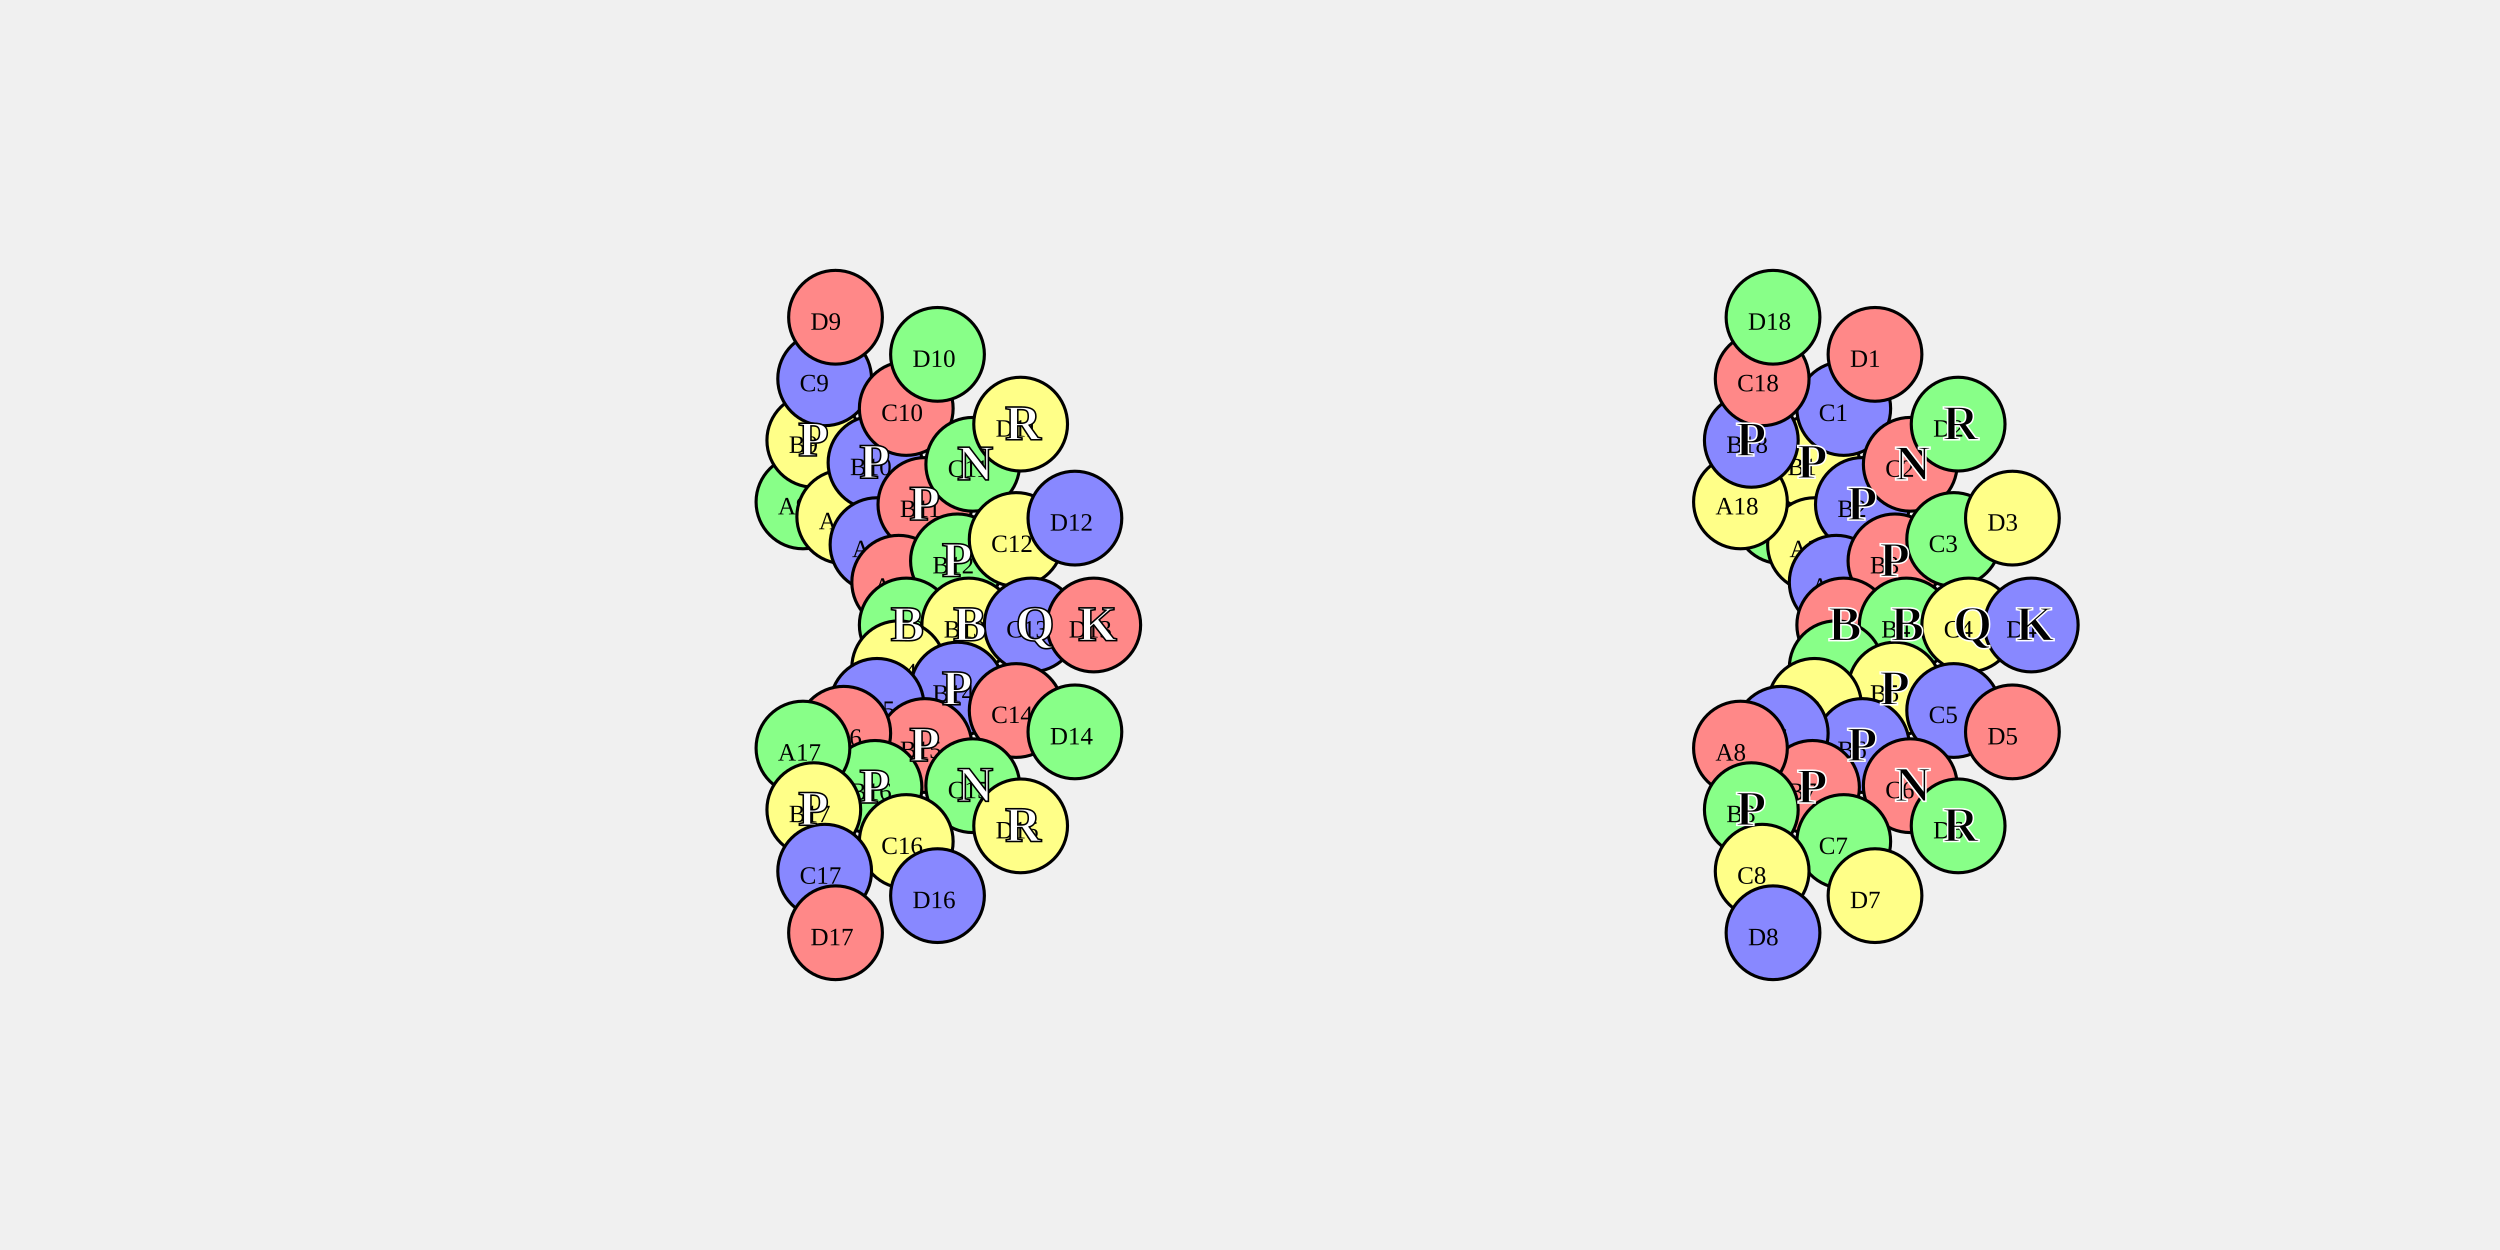
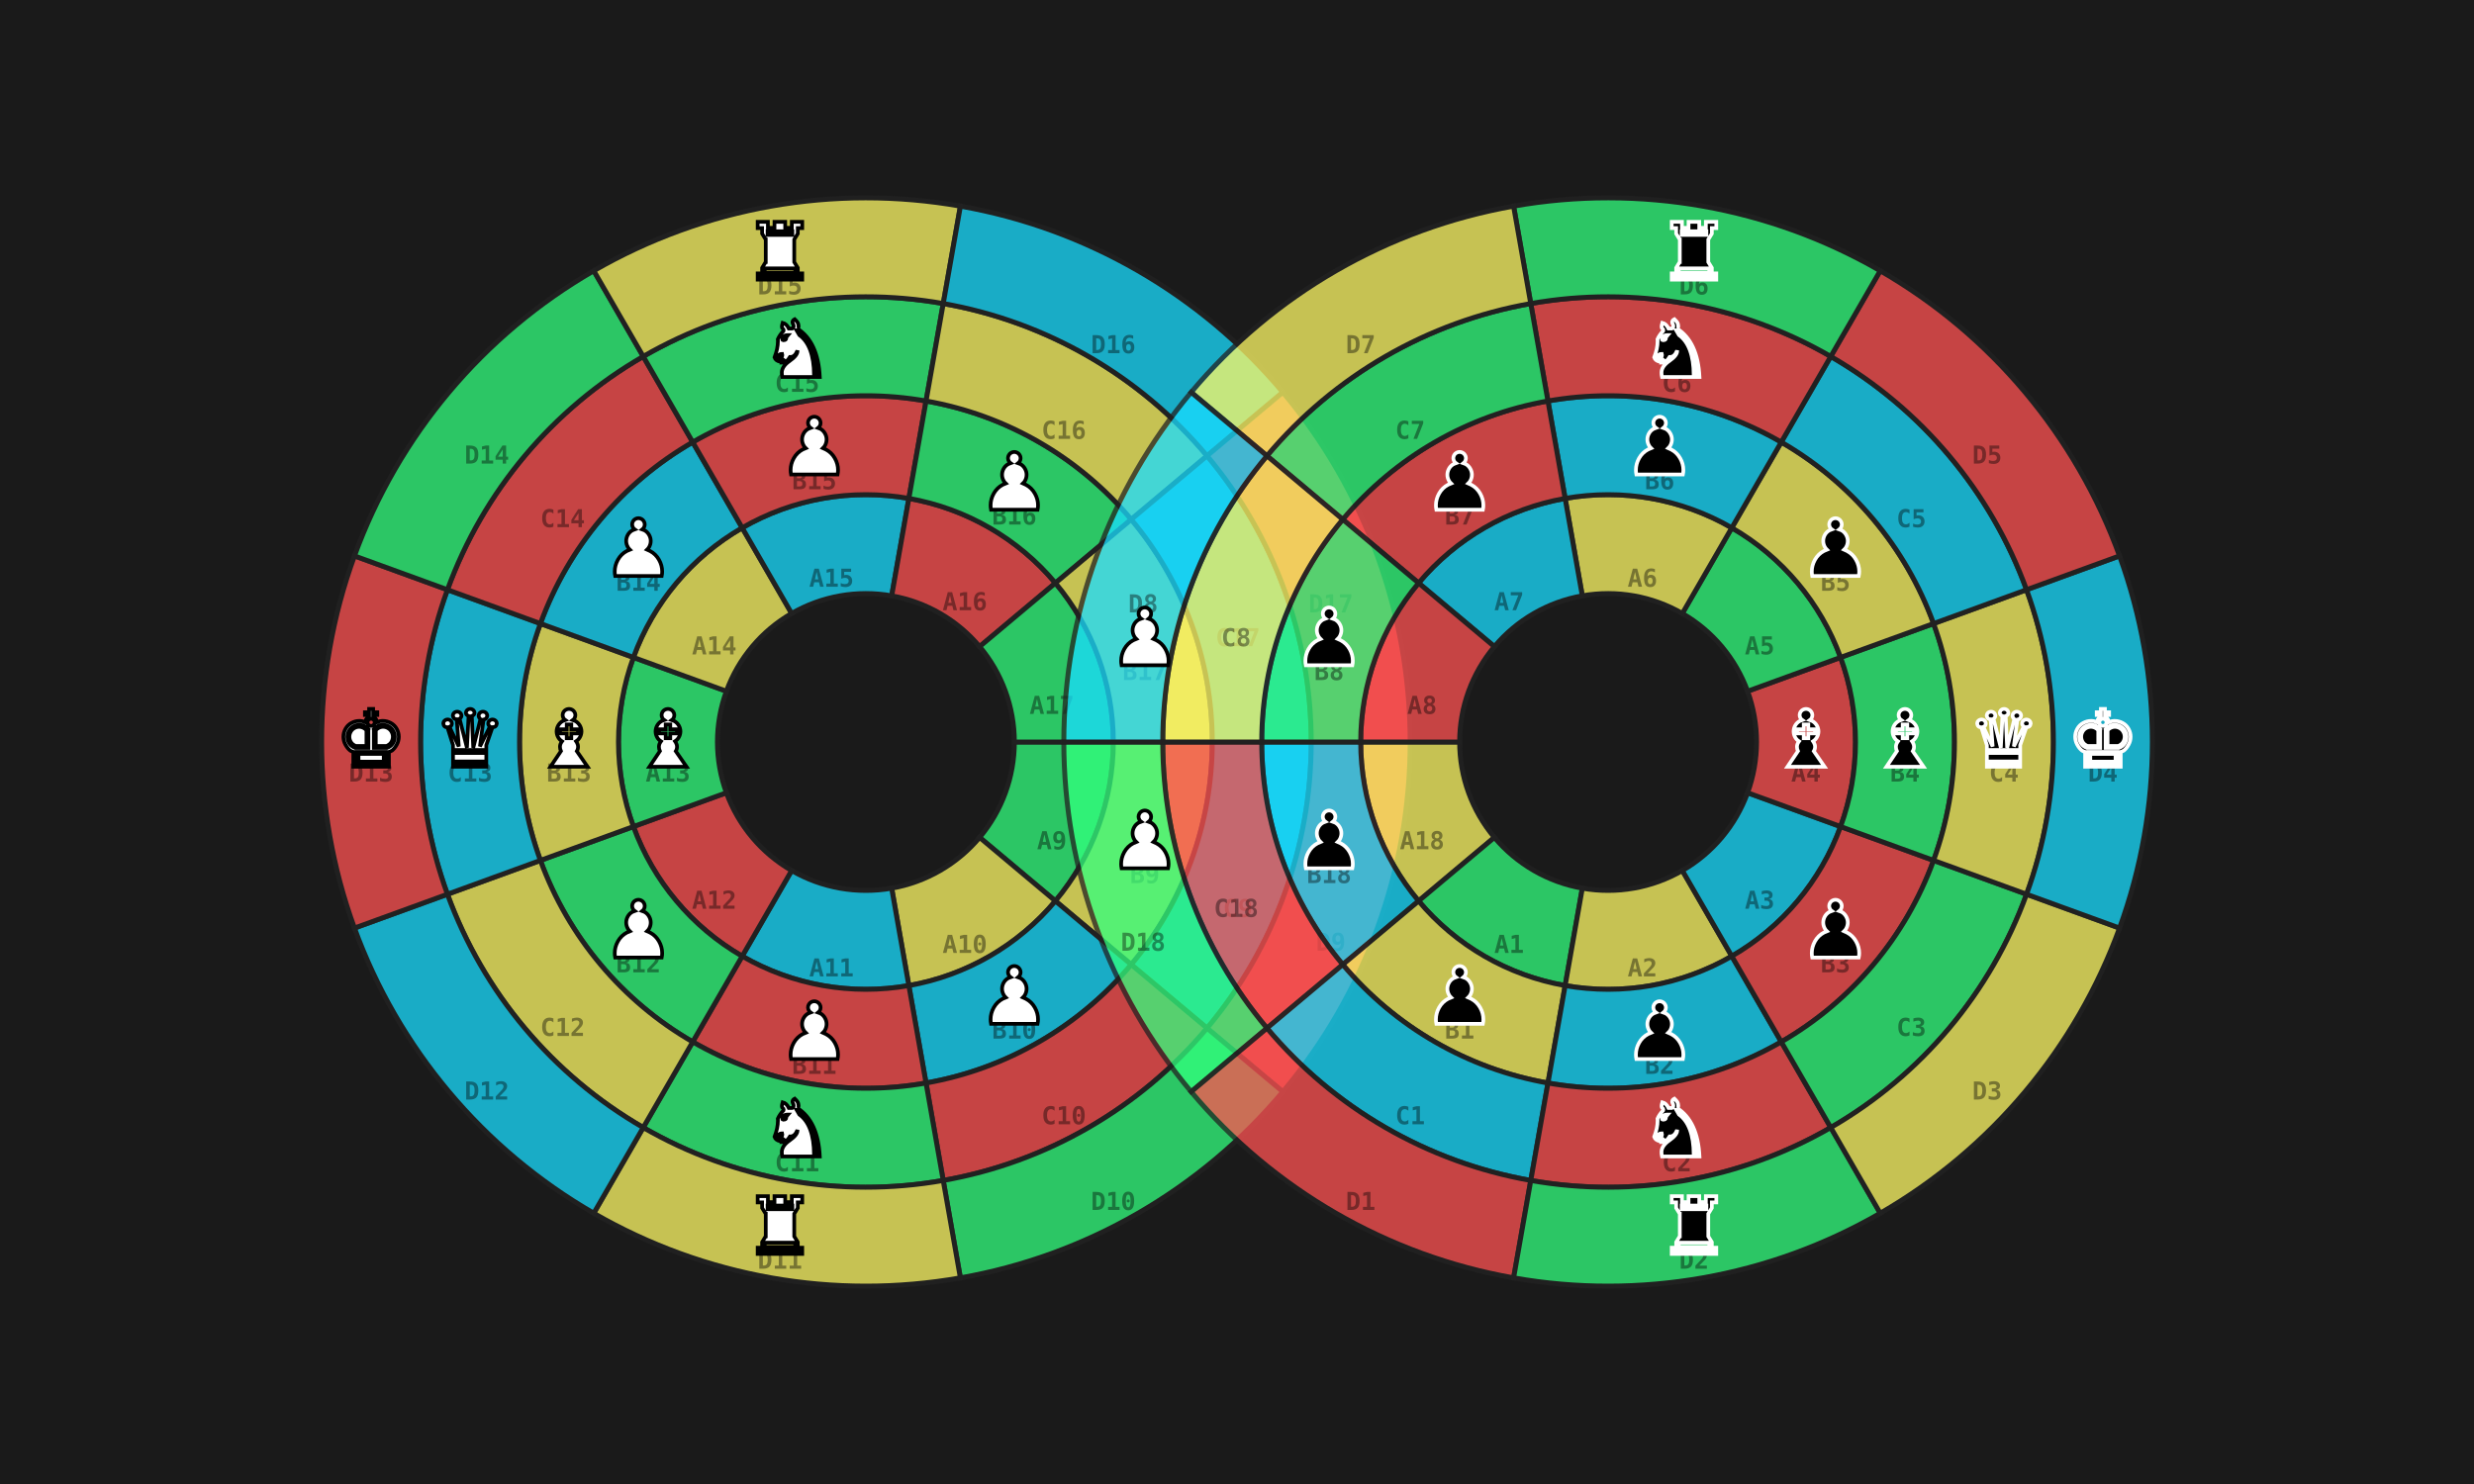
- <svg xmlns="http://www.w3.org/2000/svg" baseProfile="full" height="400" version="1.1" width="800">
+ <svg xmlns="http://www.w3.org/2000/svg" baseProfile="full" height="600" version="1.1" width="1000">
  <defs />
-   <circle cx="570.0" cy="165.359" fill="#8f8" r="15" stroke="black" />
-   <text fill="black" font-size="8" x="562.0" y="169.359">A1</text>
-   <circle cx="580.0" cy="148.038" fill="#ff8" r="15" stroke="black" />
-   <text fill="black" font-size="8" x="572.0" y="152.038">B1</text>
-   <circle cx="590.0" cy="130.718" fill="#88f" r="15" stroke="black" />
-   <text fill="black" font-size="8" x="582.0" y="134.718">C1</text>
-   <circle cx="600.0" cy="113.397" fill="#f88" r="15" stroke="black" />
-   <text fill="black" font-size="8" x="592.0" y="117.397">D1</text>
-   <circle cx="580.642" cy="174.288" fill="#ff8" r="15" stroke="black" />
-   <text fill="black" font-size="8" x="572.642" y="178.288">A2</text>
-   <circle cx="595.963" cy="161.433" fill="#88f" r="15" stroke="black" />
-   <text fill="black" font-size="8" x="587.963" y="165.433">B2</text>
-   <circle cx="611.284" cy="148.577" fill="#f88" r="15" stroke="black" />
-   <text fill="black" font-size="8" x="603.284" y="152.577">C2</text>
-   <circle cx="626.604" cy="135.721" fill="#8f8" r="15" stroke="black" />
-   <text fill="black" font-size="8" x="618.604" y="139.721">D2</text>
-   <circle cx="587.588" cy="186.319" fill="#88f" r="15" stroke="black" />
-   <text fill="black" font-size="8" x="579.588" y="190.319">A3</text>
-   <circle cx="606.382" cy="179.479" fill="#f88" r="15" stroke="black" />
-   <text fill="black" font-size="8" x="598.382" y="183.479">B3</text>
-   <circle cx="625.175" cy="172.638" fill="#8f8" r="15" stroke="black" />
-   <text fill="black" font-size="8" x="617.175" y="176.638">C3</text>
-   <circle cx="643.969" cy="165.798" fill="#ff8" r="15" stroke="black" />
-   <text fill="black" font-size="8" x="635.969" y="169.798">D3</text>
-   <circle cx="590.0" cy="200.0" fill="#f88" r="15" stroke="black" />
-   <text fill="black" font-size="8" x="582.0" y="204.0">A4</text>
-   <circle cx="610.0" cy="200.0" fill="#8f8" r="15" stroke="black" />
-   <text fill="black" font-size="8" x="602.0" y="204.0">B4</text>
-   <circle cx="630.0" cy="200.0" fill="#ff8" r="15" stroke="black" />
-   <text fill="black" font-size="8" x="622.0" y="204.0">C4</text>
-   <circle cx="650.0" cy="200.0" fill="#88f" r="15" stroke="black" />
-   <text fill="black" font-size="8" x="642.0" y="204.0">D4</text>
-   <circle cx="587.588" cy="213.681" fill="#8f8" r="15" stroke="black" />
-   <text fill="black" font-size="8" x="579.588" y="217.681">A5</text>
-   <circle cx="606.382" cy="220.521" fill="#ff8" r="15" stroke="black" />
-   <text fill="black" font-size="8" x="598.382" y="224.521">B5</text>
-   <circle cx="625.175" cy="227.362" fill="#88f" r="15" stroke="black" />
-   <text fill="black" font-size="8" x="617.175" y="231.362">C5</text>
-   <circle cx="643.969" cy="234.202" fill="#f88" r="15" stroke="black" />
-   <text fill="black" font-size="8" x="635.969" y="238.202">D5</text>
-   <circle cx="580.642" cy="225.712" fill="#ff8" r="15" stroke="black" />
-   <text fill="black" font-size="8" x="572.642" y="229.712">A6</text>
-   <circle cx="595.963" cy="238.567" fill="#88f" r="15" stroke="black" />
-   <text fill="black" font-size="8" x="587.963" y="242.567">B6</text>
-   <circle cx="611.284" cy="251.423" fill="#f88" r="15" stroke="black" />
-   <text fill="black" font-size="8" x="603.284" y="255.423">C6</text>
-   <circle cx="626.604" cy="264.279" fill="#8f8" r="15" stroke="black" />
-   <text fill="black" font-size="8" x="618.604" y="268.279">D6</text>
-   <circle cx="570.0" cy="234.641" fill="#88f" r="15" stroke="black" />
-   <text fill="black" font-size="8" x="562.0" y="238.641">A7</text>
-   <circle cx="580.0" cy="251.962" fill="#f88" r="15" stroke="black" />
-   <text fill="black" font-size="8" x="572.0" y="255.962">B7</text>
-   <circle cx="590.0" cy="269.282" fill="#8f8" r="15" stroke="black" />
-   <text fill="black" font-size="8" x="582.0" y="273.282">C7</text>
-   <circle cx="600.0" cy="286.603" fill="#ff8" r="15" stroke="black" />
-   <text fill="black" font-size="8" x="592.0" y="290.603">D7</text>
-   <circle cx="556.946" cy="239.392" fill="#f88" r="15" stroke="black" />
-   <text fill="black" font-size="8" x="548.946" y="243.392">A8</text>
-   <circle cx="560.419" cy="259.088" fill="#8f8" r="15" stroke="black" />
-   <text fill="black" font-size="8" x="552.419" y="263.088">B8</text>
-   <circle cx="563.892" cy="278.785" fill="#ff8" r="15" stroke="black" />
-   <text fill="black" font-size="8" x="555.892" y="282.785">C8</text>
-   <circle cx="567.365" cy="298.481" fill="#88f" r="15" stroke="black" />
-   <text fill="black" font-size="8" x="559.365" y="302.481">D8</text>
-   <circle cx="256.946" cy="160.608" fill="#8f8" r="15" stroke="black" />
-   <text fill="black" font-size="8" x="248.946" y="164.608">A9</text>
-   <circle cx="260.419" cy="140.912" fill="#ff8" r="15" stroke="black" />
-   <text fill="black" font-size="8" x="252.419" y="144.912">B9</text>
-   <circle cx="263.892" cy="121.215" fill="#88f" r="15" stroke="black" />
-   <text fill="black" font-size="8" x="255.892" y="125.215">C9</text>
-   <circle cx="267.365" cy="101.519" fill="#f88" r="15" stroke="black" />
-   <text fill="black" font-size="8" x="259.365" y="105.519">D9</text>
-   <circle cx="270.0" cy="165.359" fill="#ff8" r="15" stroke="black" />
-   <text fill="black" font-size="8" x="262.0" y="169.359">A10</text>
-   <circle cx="280.0" cy="148.038" fill="#88f" r="15" stroke="black" />
-   <text fill="black" font-size="8" x="272.0" y="152.038">B10</text>
-   <circle cx="290.0" cy="130.718" fill="#f88" r="15" stroke="black" />
-   <text fill="black" font-size="8" x="282.0" y="134.718">C10</text>
-   <circle cx="300.0" cy="113.397" fill="#8f8" r="15" stroke="black" />
-   <text fill="black" font-size="8" x="292.0" y="117.397">D10</text>
-   <circle cx="280.642" cy="174.288" fill="#88f" r="15" stroke="black" />
-   <text fill="black" font-size="8" x="272.642" y="178.288">A11</text>
-   <circle cx="295.963" cy="161.433" fill="#f88" r="15" stroke="black" />
-   <text fill="black" font-size="8" x="287.963" y="165.433">B11</text>
-   <circle cx="311.284" cy="148.577" fill="#8f8" r="15" stroke="black" />
-   <text fill="black" font-size="8" x="303.284" y="152.577">C11</text>
-   <circle cx="326.604" cy="135.721" fill="#ff8" r="15" stroke="black" />
-   <text fill="black" font-size="8" x="318.604" y="139.721">D11</text>
-   <circle cx="287.588" cy="186.319" fill="#f88" r="15" stroke="black" />
-   <text fill="black" font-size="8" x="279.588" y="190.319">A12</text>
-   <circle cx="306.382" cy="179.479" fill="#8f8" r="15" stroke="black" />
-   <text fill="black" font-size="8" x="298.382" y="183.479">B12</text>
-   <circle cx="325.175" cy="172.638" fill="#ff8" r="15" stroke="black" />
-   <text fill="black" font-size="8" x="317.175" y="176.638">C12</text>
-   <circle cx="343.969" cy="165.798" fill="#88f" r="15" stroke="black" />
-   <text fill="black" font-size="8" x="335.969" y="169.798">D12</text>
-   <circle cx="290.0" cy="200.0" fill="#8f8" r="15" stroke="black" />
-   <text fill="black" font-size="8" x="282.0" y="204.0">A13</text>
-   <circle cx="310.0" cy="200.0" fill="#ff8" r="15" stroke="black" />
-   <text fill="black" font-size="8" x="302.0" y="204.0">B13</text>
-   <circle cx="330.0" cy="200.0" fill="#88f" r="15" stroke="black" />
-   <text fill="black" font-size="8" x="322.0" y="204.0">C13</text>
-   <circle cx="350.0" cy="200.0" fill="#f88" r="15" stroke="black" />
-   <text fill="black" font-size="8" x="342.0" y="204.0">D13</text>
-   <circle cx="287.588" cy="213.681" fill="#ff8" r="15" stroke="black" />
-   <text fill="black" font-size="8" x="279.588" y="217.681">A14</text>
-   <circle cx="306.382" cy="220.521" fill="#88f" r="15" stroke="black" />
-   <text fill="black" font-size="8" x="298.382" y="224.521">B14</text>
-   <circle cx="325.175" cy="227.362" fill="#f88" r="15" stroke="black" />
-   <text fill="black" font-size="8" x="317.175" y="231.362">C14</text>
-   <circle cx="343.969" cy="234.202" fill="#8f8" r="15" stroke="black" />
-   <text fill="black" font-size="8" x="335.969" y="238.202">D14</text>
-   <circle cx="280.642" cy="225.712" fill="#88f" r="15" stroke="black" />
-   <text fill="black" font-size="8" x="272.642" y="229.712">A15</text>
-   <circle cx="295.963" cy="238.567" fill="#f88" r="15" stroke="black" />
-   <text fill="black" font-size="8" x="287.963" y="242.567">B15</text>
-   <circle cx="311.284" cy="251.423" fill="#8f8" r="15" stroke="black" />
-   <text fill="black" font-size="8" x="303.284" y="255.423">C15</text>
-   <circle cx="326.604" cy="264.279" fill="#ff8" r="15" stroke="black" />
-   <text fill="black" font-size="8" x="318.604" y="268.279">D15</text>
-   <circle cx="270.0" cy="234.641" fill="#f88" r="15" stroke="black" />
-   <text fill="black" font-size="8" x="262.0" y="238.641">A16</text>
-   <circle cx="280.0" cy="251.962" fill="#8f8" r="15" stroke="black" />
-   <text fill="black" font-size="8" x="272.0" y="255.962">B16</text>
-   <circle cx="290.0" cy="269.282" fill="#ff8" r="15" stroke="black" />
-   <text fill="black" font-size="8" x="282.0" y="273.282">C16</text>
-   <circle cx="300.0" cy="286.603" fill="#88f" r="15" stroke="black" />
-   <text fill="black" font-size="8" x="292.0" y="290.603">D16</text>
-   <circle cx="256.946" cy="239.392" fill="#8f8" r="15" stroke="black" />
-   <text fill="black" font-size="8" x="248.946" y="243.392">A17</text>
-   <circle cx="260.419" cy="259.088" fill="#ff8" r="15" stroke="black" />
-   <text fill="black" font-size="8" x="252.419" y="263.088">B17</text>
-   <circle cx="263.892" cy="278.785" fill="#88f" r="15" stroke="black" />
-   <text fill="black" font-size="8" x="255.892" y="282.785">C17</text>
-   <circle cx="267.365" cy="298.481" fill="#f88" r="15" stroke="black" />
-   <text fill="black" font-size="8" x="259.365" y="302.481">D17</text>
-   <circle cx="556.946" cy="160.608" fill="#ff8" r="15" stroke="black" />
-   <text fill="black" font-size="8" x="548.946" y="164.608">A18</text>
-   <circle cx="560.419" cy="140.912" fill="#88f" r="15" stroke="black" />
-   <text fill="black" font-size="8" x="552.419" y="144.912">B18</text>
-   <circle cx="563.892" cy="121.215" fill="#f88" r="15" stroke="black" />
-   <text fill="black" font-size="8" x="555.892" y="125.215">C18</text>
-   <circle cx="567.365" cy="101.519" fill="#8f8" r="15" stroke="black" />
-   <text fill="black" font-size="8" x="559.365" y="105.519">D18</text>
-   <text fill="white" font-size="16" font-weight="bold" stroke="black" stroke-width="0.5" x="285.0" y="205.0">B</text>
-   <text fill="white" font-size="16" font-weight="bold" stroke="black" stroke-width="0.5" x="301.382" y="225.521">P</text>
-   <text fill="white" font-size="16" font-weight="bold" stroke="black" stroke-width="0.5" x="290.963" y="243.567">P</text>
-   <text fill="white" font-size="16" font-weight="bold" stroke="black" stroke-width="0.5" x="275.0" y="256.962">P</text>
-   <text fill="white" font-size="16" font-weight="bold" stroke="black" stroke-width="0.5" x="255.419" y="264.088">P</text>
-   <text fill="white" font-size="16" font-weight="bold" stroke="black" stroke-width="0.5" x="301.382" y="184.479">P</text>
-   <text fill="white" font-size="16" font-weight="bold" stroke="black" stroke-width="0.5" x="290.963" y="166.433">P</text>
-   <text fill="white" font-size="16" font-weight="bold" stroke="black" stroke-width="0.5" x="275.0" y="153.038">P</text>
-   <text fill="white" font-size="16" font-weight="bold" stroke="black" stroke-width="0.5" x="255.419" y="145.912">P</text>
-   <text fill="black" font-size="16" font-weight="bold" stroke="white" stroke-width="0.5" x="645.0" y="205.0">K</text>
-   <text fill="black" font-size="16" font-weight="bold" stroke="white" stroke-width="0.5" x="625.0" y="205.0">Q</text>
-   <text fill="black" font-size="16" font-weight="bold" stroke="white" stroke-width="0.5" x="605.0" y="205.0">B</text>
-   <text fill="black" font-size="16" font-weight="bold" stroke="white" stroke-width="0.5" x="585.0" y="205.0">B</text>
-   <text fill="black" font-size="16" font-weight="bold" stroke="white" stroke-width="0.5" x="606.284" y="153.577">N</text>
-   <text fill="black" font-size="16" font-weight="bold" stroke="white" stroke-width="0.5" x="606.284" y="256.423">N</text>
-   <text fill="black" font-size="16" font-weight="bold" stroke="white" stroke-width="0.5" x="601.382" y="225.521">P</text>
-   <text fill="black" font-size="16" font-weight="bold" stroke="white" stroke-width="0.5" x="590.963" y="243.567">P</text>
-   <text fill="black" font-size="16" font-weight="bold" stroke="white" stroke-width="0.5" x="575.0" y="256.962">P</text>
-   <text fill="black" font-size="16" font-weight="bold" stroke="white" stroke-width="0.5" x="555.419" y="264.088">P</text>
-   <text fill="black" font-size="16" font-weight="bold" stroke="white" stroke-width="0.5" x="601.382" y="184.479">P</text>
-   <text fill="black" font-size="16" font-weight="bold" stroke="white" stroke-width="0.5" x="590.963" y="166.433">P</text>
-   <text fill="black" font-size="16" font-weight="bold" stroke="white" stroke-width="0.5" x="575.0" y="153.038">P</text>
-   <text fill="black" font-size="16" font-weight="bold" stroke="white" stroke-width="0.5" x="555.419" y="145.912">P</text>
-   <text fill="white" font-size="16" font-weight="bold" stroke="black" stroke-width="0.5" x="345.0" y="205.0">K</text>
-   <text fill="white" font-size="16" font-weight="bold" stroke="black" stroke-width="0.5" x="325.0" y="205.0">Q</text>
-   <text fill="white" font-size="16" font-weight="bold" stroke="black" stroke-width="0.5" x="305.0" y="205.0">B</text>
-   <text fill="black" font-size="16" font-weight="bold" stroke="white" stroke-width="0.5" x="621.604" y="140.721">R</text>
-   <text fill="white" font-size="16" font-weight="bold" stroke="black" stroke-width="0.5" x="321.604" y="269.279">R</text>
-   <text fill="white" font-size="16" font-weight="bold" stroke="black" stroke-width="0.5" x="306.284" y="256.423">N</text>
-   <text fill="white" font-size="16" font-weight="bold" stroke="black" stroke-width="0.5" x="321.604" y="140.721">R</text>
-   <text fill="black" font-size="16" font-weight="bold" stroke="white" stroke-width="0.5" x="621.604" y="269.279">R</text>
-   <text fill="white" font-size="16" font-weight="bold" stroke="black" stroke-width="0.5" x="306.284" y="153.577">N</text>
+   <rect fill="#1a1a1a" height="100%" width="100%" x="0" y="0" />
+   <path d="M 426.60 364.28 A 100 100 0 0 0 450.00 300.00 L 410.00 300.00 A 60 60 0 0 1 395.96 338.57 Z" fill="#32ff7e" opacity="0.75" stroke="#222222" stroke-width="2" />
+   <text fill="#000000" font-family="monospace" font-size="10" font-weight="bold" opacity="0.4" text-anchor="middle" x="425.175" y="343.362">A9</text>
+   <path d="M 457.25 389.99 A 140 140 0 0 0 490.00 300.00 L 450.00 300.00 A 100 100 0 0 1 426.60 364.28 Z" fill="#fffa65" opacity="0.75" stroke="#222222" stroke-width="2" />
+   <text fill="#000000" font-family="monospace" font-size="10" font-weight="bold" opacity="0.4" text-anchor="middle" x="462.763" y="357.042">B9</text>
+   <path d="M 487.89 415.70 A 180 180 0 0 0 530.00 300.00 L 490.00 300.00 A 140 140 0 0 1 457.25 389.99 Z" fill="#18dcff" opacity="0.75" stroke="#222222" stroke-width="2" />
+   <text fill="#000000" font-family="monospace" font-size="10" font-weight="bold" opacity="0.4" text-anchor="middle" x="500.351" y="370.723">C9</text>
+   <path d="M 518.53 441.41 A 220 220 0 0 0 570.00 300.00 L 530.00 300.00 A 180 180 0 0 1 487.89 415.70 Z" fill="#ff5252" opacity="0.75" stroke="#222222" stroke-width="2" />
+   <text fill="#000000" font-family="monospace" font-size="10" font-weight="bold" opacity="0.4" text-anchor="middle" x="537.939" y="384.404">D9</text>
+   <path d="M 367.36 398.48 A 100 100 0 0 0 426.60 364.28 L 395.96 338.57 A 60 60 0 0 1 360.42 359.09 Z" fill="#fffa65" opacity="0.75" stroke="#222222" stroke-width="2" />
+   <text fill="#000000" font-family="monospace" font-size="10" font-weight="bold" opacity="0.4" text-anchor="middle" x="390.0" y="385.282">A10</text>
+   <path d="M 374.31 437.87 A 140 140 0 0 0 457.25 389.99 L 426.60 364.28 A 100 100 0 0 1 367.36 398.48 Z" fill="#18dcff" opacity="0.75" stroke="#222222" stroke-width="2" />
+   <text fill="#000000" font-family="monospace" font-size="10" font-weight="bold" opacity="0.4" text-anchor="middle" x="410.0" y="419.923">B10</text>
+   <path d="M 381.26 477.27 A 180 180 0 0 0 487.89 415.70 L 457.25 389.99 A 140 140 0 0 1 374.31 437.87 Z" fill="#ff5252" opacity="0.75" stroke="#222222" stroke-width="2" />
+   <text fill="#000000" font-family="monospace" font-size="10" font-weight="bold" opacity="0.4" text-anchor="middle" x="430.0" y="454.564">C10</text>
+   <path d="M 388.20 516.66 A 220 220 0 0 0 518.53 441.41 L 487.89 415.70 A 180 180 0 0 1 381.26 477.27 Z" fill="#32ff7e" opacity="0.75" stroke="#222222" stroke-width="2" />
+   <text fill="#000000" font-family="monospace" font-size="10" font-weight="bold" opacity="0.4" text-anchor="middle" x="450.0" y="489.205">D10</text>
+   <path d="M 300.00 386.60 A 100 100 0 0 0 367.36 398.48 L 360.42 359.09 A 60 60 0 0 1 320.00 351.96 Z" fill="#18dcff" opacity="0.75" stroke="#222222" stroke-width="2" />
+   <text fill="#000000" font-family="monospace" font-size="10" font-weight="bold" opacity="0.4" text-anchor="middle" x="336.108" y="394.785">A11</text>
+   <path d="M 280.00 421.24 A 140 140 0 0 0 374.31 437.87 L 367.36 398.48 A 100 100 0 0 1 300.00 386.60 Z" fill="#ff5252" opacity="0.75" stroke="#222222" stroke-width="2" />
+   <text fill="#000000" font-family="monospace" font-size="10" font-weight="bold" opacity="0.4" text-anchor="middle" x="329.162" y="434.177">B11</text>
+   <path d="M 260.00 455.88 A 180 180 0 0 0 381.26 477.27 L 374.31 437.87 A 140 140 0 0 1 280.00 421.24 Z" fill="#32ff7e" opacity="0.75" stroke="#222222" stroke-width="2" />
+   <text fill="#000000" font-family="monospace" font-size="10" font-weight="bold" opacity="0.4" text-anchor="middle" x="322.216" y="473.569">C11</text>
+   <path d="M 240.00 490.53 A 220 220 0 0 0 388.20 516.66 L 381.26 477.27 A 180 180 0 0 1 260.00 455.88 Z" fill="#fffa65" opacity="0.75" stroke="#222222" stroke-width="2" />
+   <text fill="#000000" font-family="monospace" font-size="10" font-weight="bold" opacity="0.4" text-anchor="middle" x="315.27" y="512.962">D11</text>
+   <path d="M 256.03 334.20 A 100 100 0 0 0 300.00 386.60 L 320.00 351.96 A 60 60 0 0 1 293.62 320.52 Z" fill="#ff5252" opacity="0.75" stroke="#222222" stroke-width="2" />
+   <text fill="#000000" font-family="monospace" font-size="10" font-weight="bold" opacity="0.4" text-anchor="middle" x="288.716" y="367.423">A12</text>
+   <path d="M 218.44 347.88 A 140 140 0 0 0 280.00 421.24 L 300.00 386.60 A 100 100 0 0 1 256.03 334.20 Z" fill="#32ff7e" opacity="0.75" stroke="#222222" stroke-width="2" />
+   <text fill="#000000" font-family="monospace" font-size="10" font-weight="bold" opacity="0.4" text-anchor="middle" x="258.075" y="393.135">B12</text>
+   <path d="M 180.86 361.56 A 180 180 0 0 0 260.00 455.88 L 280.00 421.24 A 140 140 0 0 1 218.44 347.88 Z" fill="#fffa65" opacity="0.75" stroke="#222222" stroke-width="2" />
+   <text fill="#000000" font-family="monospace" font-size="10" font-weight="bold" opacity="0.4" text-anchor="middle" x="227.433" y="418.846">C12</text>
+   <path d="M 143.27 375.24 A 220 220 0 0 0 240.00 490.53 L 260.00 455.88 A 180 180 0 0 1 180.86 361.56 Z" fill="#18dcff" opacity="0.75" stroke="#222222" stroke-width="2" />
+   <text fill="#000000" font-family="monospace" font-size="10" font-weight="bold" opacity="0.4" text-anchor="middle" x="196.791" y="444.558">D12</text>
+   <path d="M 256.03 265.80 A 100 100 0 0 0 256.03 334.20 L 293.62 320.52 A 60 60 0 0 1 293.62 279.48 Z" fill="#32ff7e" opacity="0.75" stroke="#222222" stroke-width="2" />
+   <text fill="#000000" font-family="monospace" font-size="10" font-weight="bold" opacity="0.4" text-anchor="middle" x="270.0" y="316.0">A13</text>
+   <path d="M 218.44 252.12 A 140 140 0 0 0 218.44 347.88 L 256.03 334.20 A 100 100 0 0 1 256.03 265.80 Z" fill="#fffa65" opacity="0.75" stroke="#222222" stroke-width="2" />
+   <text fill="#000000" font-family="monospace" font-size="10" font-weight="bold" opacity="0.4" text-anchor="middle" x="230.0" y="316.0">B13</text>
+   <path d="M 180.86 238.44 A 180 180 0 0 0 180.86 361.56 L 218.44 347.88 A 140 140 0 0 1 218.44 252.12 Z" fill="#18dcff" opacity="0.75" stroke="#222222" stroke-width="2" />
+   <text fill="#000000" font-family="monospace" font-size="10" font-weight="bold" opacity="0.4" text-anchor="middle" x="190.0" y="316.0">C13</text>
+   <path d="M 143.27 224.76 A 220 220 0 0 0 143.27 375.24 L 180.86 361.56 A 180 180 0 0 1 180.86 238.44 Z" fill="#ff5252" opacity="0.75" stroke="#222222" stroke-width="2" />
+   <text fill="#000000" font-family="monospace" font-size="10" font-weight="bold" opacity="0.4" text-anchor="middle" x="150.0" y="316.0">D13</text>
+   <path d="M 300.00 213.40 A 100 100 0 0 0 256.03 265.80 L 293.62 279.48 A 60 60 0 0 1 320.00 248.04 Z" fill="#fffa65" opacity="0.75" stroke="#222222" stroke-width="2" />
+   <text fill="#000000" font-family="monospace" font-size="10" font-weight="bold" opacity="0.4" text-anchor="middle" x="288.716" y="264.577">A14</text>
+   <path d="M 280.00 178.76 A 140 140 0 0 0 218.44 252.12 L 256.03 265.80 A 100 100 0 0 1 300.00 213.40 Z" fill="#18dcff" opacity="0.75" stroke="#222222" stroke-width="2" />
+   <text fill="#000000" font-family="monospace" font-size="10" font-weight="bold" opacity="0.4" text-anchor="middle" x="258.075" y="238.865">B14</text>
+   <path d="M 260.00 144.12 A 180 180 0 0 0 180.86 238.44 L 218.44 252.12 A 140 140 0 0 1 280.00 178.76 Z" fill="#ff5252" opacity="0.75" stroke="#222222" stroke-width="2" />
+   <text fill="#000000" font-family="monospace" font-size="10" font-weight="bold" opacity="0.4" text-anchor="middle" x="227.433" y="213.154">C14</text>
+   <path d="M 240.00 109.47 A 220 220 0 0 0 143.27 224.76 L 180.86 238.44 A 180 180 0 0 1 260.00 144.12 Z" fill="#32ff7e" opacity="0.75" stroke="#222222" stroke-width="2" />
+   <text fill="#000000" font-family="monospace" font-size="10" font-weight="bold" opacity="0.4" text-anchor="middle" x="196.791" y="187.442">D14</text>
+   <path d="M 367.36 201.52 A 100 100 0 0 0 300.00 213.40 L 320.00 248.04 A 60 60 0 0 1 360.42 240.91 Z" fill="#18dcff" opacity="0.75" stroke="#222222" stroke-width="2" />
+   <text fill="#000000" font-family="monospace" font-size="10" font-weight="bold" opacity="0.4" text-anchor="middle" x="336.108" y="237.215">A15</text>
+   <path d="M 374.31 162.13 A 140 140 0 0 0 280.00 178.76 L 300.00 213.40 A 100 100 0 0 1 367.36 201.52 Z" fill="#ff5252" opacity="0.75" stroke="#222222" stroke-width="2" />
+   <text fill="#000000" font-family="monospace" font-size="10" font-weight="bold" opacity="0.4" text-anchor="middle" x="329.162" y="197.823">B15</text>
+   <path d="M 381.26 122.73 A 180 180 0 0 0 260.00 144.12 L 280.00 178.76 A 140 140 0 0 1 374.31 162.13 Z" fill="#32ff7e" opacity="0.75" stroke="#222222" stroke-width="2" />
+   <text fill="#000000" font-family="monospace" font-size="10" font-weight="bold" opacity="0.4" text-anchor="middle" x="322.216" y="158.431">C15</text>
+   <path d="M 388.20 83.34 A 220 220 0 0 0 240.00 109.47 L 260.00 144.12 A 180 180 0 0 1 381.26 122.73 Z" fill="#fffa65" opacity="0.75" stroke="#222222" stroke-width="2" />
+   <text fill="#000000" font-family="monospace" font-size="10" font-weight="bold" opacity="0.4" text-anchor="middle" x="315.27" y="119.038">D15</text>
+   <path d="M 426.60 235.72 A 100 100 0 0 0 367.36 201.52 L 360.42 240.91 A 60 60 0 0 1 395.96 261.43 Z" fill="#ff5252" opacity="0.75" stroke="#222222" stroke-width="2" />
+   <text fill="#000000" font-family="monospace" font-size="10" font-weight="bold" opacity="0.4" text-anchor="middle" x="390.0" y="246.718">A16</text>
+   <path d="M 457.25 210.01 A 140 140 0 0 0 374.31 162.13 L 367.36 201.52 A 100 100 0 0 1 426.60 235.72 Z" fill="#32ff7e" opacity="0.75" stroke="#222222" stroke-width="2" />
+   <text fill="#000000" font-family="monospace" font-size="10" font-weight="bold" opacity="0.4" text-anchor="middle" x="410.0" y="212.077">B16</text>
+   <path d="M 487.89 184.30 A 180 180 0 0 0 381.26 122.73 L 374.31 162.13 A 140 140 0 0 1 457.25 210.01 Z" fill="#fffa65" opacity="0.75" stroke="#222222" stroke-width="2" />
+   <text fill="#000000" font-family="monospace" font-size="10" font-weight="bold" opacity="0.4" text-anchor="middle" x="430.0" y="177.436">C16</text>
+   <path d="M 518.53 158.59 A 220 220 0 0 0 388.20 83.34 L 381.26 122.73 A 180 180 0 0 1 487.89 184.30 Z" fill="#18dcff" opacity="0.75" stroke="#222222" stroke-width="2" />
+   <text fill="#000000" font-family="monospace" font-size="10" font-weight="bold" opacity="0.4" text-anchor="middle" x="450.0" y="142.795">D16</text>
+   <path d="M 450.00 300.00 A 100 100 0 0 0 426.60 235.72 L 395.96 261.43 A 60 60 0 0 1 410.00 300.00 Z" fill="#32ff7e" opacity="0.75" stroke="#222222" stroke-width="2" />
+   <text fill="#000000" font-family="monospace" font-size="10" font-weight="bold" opacity="0.4" text-anchor="middle" x="425.175" y="288.638">A17</text>
+   <path d="M 490.00 300.00 A 140 140 0 0 0 457.25 210.01 L 426.60 235.72 A 100 100 0 0 1 450.00 300.00 Z" fill="#fffa65" opacity="0.75" stroke="#222222" stroke-width="2" />
+   <text fill="#000000" font-family="monospace" font-size="10" font-weight="bold" opacity="0.4" text-anchor="middle" x="462.763" y="274.958">B17</text>
+   <path d="M 530.00 300.00 A 180 180 0 0 0 487.89 184.30 L 457.25 210.01 A 140 140 0 0 1 490.00 300.00 Z" fill="#18dcff" opacity="0.75" stroke="#222222" stroke-width="2" />
+   <text fill="#000000" font-family="monospace" font-size="10" font-weight="bold" opacity="0.4" text-anchor="middle" x="500.351" y="261.277">C17</text>
+   <path d="M 570.00 300.00 A 220 220 0 0 0 518.53 158.59 L 487.89 184.30 A 180 180 0 0 1 530.00 300.00 Z" fill="#ff5252" opacity="0.75" stroke="#222222" stroke-width="2" />
+   <text fill="#000000" font-family="monospace" font-size="10" font-weight="bold" opacity="0.4" text-anchor="middle" x="537.939" y="247.596">D17</text>
+   <path d="M 550.00 300.00 A 100 100 0 0 0 573.40 364.28 L 604.04 338.57 A 60 60 0 0 1 590.00 300.00 Z" fill="#fffa65" opacity="0.75" stroke="#222222" stroke-width="2" />
+   <text fill="#000000" font-family="monospace" font-size="10" font-weight="bold" opacity="0.4" text-anchor="middle" x="574.825" y="343.362">A18</text>
+   <path d="M 510.00 300.00 A 140 140 0 0 0 542.75 389.99 L 573.40 364.28 A 100 100 0 0 1 550.00 300.00 Z" fill="#18dcff" opacity="0.75" stroke="#222222" stroke-width="2" />
+   <text fill="#000000" font-family="monospace" font-size="10" font-weight="bold" opacity="0.4" text-anchor="middle" x="537.237" y="357.042">B18</text>
+   <path d="M 470.00 300.00 A 180 180 0 0 0 512.11 415.70 L 542.75 389.99 A 140 140 0 0 1 510.00 300.00 Z" fill="#ff5252" opacity="0.75" stroke="#222222" stroke-width="2" />
+   <text fill="#000000" font-family="monospace" font-size="10" font-weight="bold" opacity="0.4" text-anchor="middle" x="499.649" y="370.723">C18</text>
+   <path d="M 430.00 300.00 A 220 220 0 0 0 481.47 441.41 L 512.11 415.70 A 180 180 0 0 1 470.00 300.00 Z" fill="#32ff7e" opacity="0.75" stroke="#222222" stroke-width="2" />
+   <text fill="#000000" font-family="monospace" font-size="10" font-weight="bold" opacity="0.4" text-anchor="middle" x="462.061" y="384.404">D18</text>
+   <path d="M 573.40 364.28 A 100 100 0 0 0 632.64 398.48 L 639.58 359.09 A 60 60 0 0 1 604.04 338.57 Z" fill="#32ff7e" opacity="0.75" stroke="#222222" stroke-width="2" />
+   <text fill="#000000" font-family="monospace" font-size="10" font-weight="bold" opacity="0.4" text-anchor="middle" x="610.0" y="385.282">A1</text>
+   <path d="M 542.75 389.99 A 140 140 0 0 0 625.69 437.87 L 632.64 398.48 A 100 100 0 0 1 573.40 364.28 Z" fill="#fffa65" opacity="0.75" stroke="#222222" stroke-width="2" />
+   <text fill="#000000" font-family="monospace" font-size="10" font-weight="bold" opacity="0.4" text-anchor="middle" x="590.0" y="419.923">B1</text>
+   <path d="M 512.11 415.70 A 180 180 0 0 0 618.74 477.27 L 625.69 437.87 A 140 140 0 0 1 542.75 389.99 Z" fill="#18dcff" opacity="0.75" stroke="#222222" stroke-width="2" />
+   <text fill="#000000" font-family="monospace" font-size="10" font-weight="bold" opacity="0.4" text-anchor="middle" x="570" y="454.564">C1</text>
+   <path d="M 481.47 441.41 A 220 220 0 0 0 611.80 516.66 L 618.74 477.27 A 180 180 0 0 1 512.11 415.70 Z" fill="#ff5252" opacity="0.75" stroke="#222222" stroke-width="2" />
+   <text fill="#000000" font-family="monospace" font-size="10" font-weight="bold" opacity="0.4" text-anchor="middle" x="550" y="489.205">D1</text>
+   <path d="M 632.64 398.48 A 100 100 0 0 0 700.00 386.60 L 680.00 351.96 A 60 60 0 0 1 639.58 359.09 Z" fill="#fffa65" opacity="0.75" stroke="#222222" stroke-width="2" />
+   <text fill="#000000" font-family="monospace" font-size="10" font-weight="bold" opacity="0.4" text-anchor="middle" x="663.892" y="394.785">A2</text>
+   <path d="M 625.69 437.87 A 140 140 0 0 0 720.00 421.24 L 700.00 386.60 A 100 100 0 0 1 632.64 398.48 Z" fill="#18dcff" opacity="0.75" stroke="#222222" stroke-width="2" />
+   <text fill="#000000" font-family="monospace" font-size="10" font-weight="bold" opacity="0.4" text-anchor="middle" x="670.838" y="434.177">B2</text>
+   <path d="M 618.74 477.27 A 180 180 0 0 0 740.00 455.88 L 720.00 421.24 A 140 140 0 0 1 625.69 437.87 Z" fill="#ff5252" opacity="0.75" stroke="#222222" stroke-width="2" />
+   <text fill="#000000" font-family="monospace" font-size="10" font-weight="bold" opacity="0.4" text-anchor="middle" x="677.784" y="473.569">C2</text>
+   <path d="M 611.80 516.66 A 220 220 0 0 0 760.00 490.53 L 740.00 455.88 A 180 180 0 0 1 618.74 477.27 Z" fill="#32ff7e" opacity="0.75" stroke="#222222" stroke-width="2" />
+   <text fill="#000000" font-family="monospace" font-size="10" font-weight="bold" opacity="0.4" text-anchor="middle" x="684.73" y="512.962">D2</text>
+   <path d="M 700.00 386.60 A 100 100 0 0 0 743.97 334.20 L 706.38 320.52 A 60 60 0 0 1 680.00 351.96 Z" fill="#18dcff" opacity="0.75" stroke="#222222" stroke-width="2" />
+   <text fill="#000000" font-family="monospace" font-size="10" font-weight="bold" opacity="0.4" text-anchor="middle" x="711.284" y="367.423">A3</text>
+   <path d="M 720.00 421.24 A 140 140 0 0 0 781.56 347.88 L 743.97 334.20 A 100 100 0 0 1 700.00 386.60 Z" fill="#ff5252" opacity="0.75" stroke="#222222" stroke-width="2" />
+   <text fill="#000000" font-family="monospace" font-size="10" font-weight="bold" opacity="0.4" text-anchor="middle" x="741.925" y="393.135">B3</text>
+   <path d="M 740.00 455.88 A 180 180 0 0 0 819.14 361.56 L 781.56 347.88 A 140 140 0 0 1 720.00 421.24 Z" fill="#32ff7e" opacity="0.75" stroke="#222222" stroke-width="2" />
+   <text fill="#000000" font-family="monospace" font-size="10" font-weight="bold" opacity="0.4" text-anchor="middle" x="772.567" y="418.846">C3</text>
+   <path d="M 760.00 490.53 A 220 220 0 0 0 856.73 375.24 L 819.14 361.56 A 180 180 0 0 1 740.00 455.88 Z" fill="#fffa65" opacity="0.75" stroke="#222222" stroke-width="2" />
+   <text fill="#000000" font-family="monospace" font-size="10" font-weight="bold" opacity="0.4" text-anchor="middle" x="803.209" y="444.558">D3</text>
+   <path d="M 743.97 334.20 A 100 100 0 0 0 743.97 265.80 L 706.38 279.48 A 60 60 0 0 1 706.38 320.52 Z" fill="#ff5252" opacity="0.75" stroke="#222222" stroke-width="2" />
+   <text fill="#000000" font-family="monospace" font-size="10" font-weight="bold" opacity="0.4" text-anchor="middle" x="730.0" y="316.0">A4</text>
+   <path d="M 781.56 347.88 A 140 140 0 0 0 781.56 252.12 L 743.97 265.80 A 100 100 0 0 1 743.97 334.20 Z" fill="#32ff7e" opacity="0.75" stroke="#222222" stroke-width="2" />
+   <text fill="#000000" font-family="monospace" font-size="10" font-weight="bold" opacity="0.4" text-anchor="middle" x="770.0" y="316.0">B4</text>
+   <path d="M 819.14 361.56 A 180 180 0 0 0 819.14 238.44 L 781.56 252.12 A 140 140 0 0 1 781.56 347.88 Z" fill="#fffa65" opacity="0.75" stroke="#222222" stroke-width="2" />
+   <text fill="#000000" font-family="monospace" font-size="10" font-weight="bold" opacity="0.4" text-anchor="middle" x="810.0" y="316.0">C4</text>
+   <path d="M 856.73 375.24 A 220 220 0 0 0 856.73 224.76 L 819.14 238.44 A 180 180 0 0 1 819.14 361.56 Z" fill="#18dcff" opacity="0.75" stroke="#222222" stroke-width="2" />
+   <text fill="#000000" font-family="monospace" font-size="10" font-weight="bold" opacity="0.4" text-anchor="middle" x="850.0" y="316.0">D4</text>
+   <path d="M 743.97 265.80 A 100 100 0 0 0 700.00 213.40 L 680.00 248.04 A 60 60 0 0 1 706.38 279.48 Z" fill="#32ff7e" opacity="0.75" stroke="#222222" stroke-width="2" />
+   <text fill="#000000" font-family="monospace" font-size="10" font-weight="bold" opacity="0.4" text-anchor="middle" x="711.284" y="264.577">A5</text>
+   <path d="M 781.56 252.12 A 140 140 0 0 0 720.00 178.76 L 700.00 213.40 A 100 100 0 0 1 743.97 265.80 Z" fill="#fffa65" opacity="0.75" stroke="#222222" stroke-width="2" />
+   <text fill="#000000" font-family="monospace" font-size="10" font-weight="bold" opacity="0.4" text-anchor="middle" x="741.925" y="238.865">B5</text>
+   <path d="M 819.14 238.44 A 180 180 0 0 0 740.00 144.12 L 720.00 178.76 A 140 140 0 0 1 781.56 252.12 Z" fill="#18dcff" opacity="0.75" stroke="#222222" stroke-width="2" />
+   <text fill="#000000" font-family="monospace" font-size="10" font-weight="bold" opacity="0.4" text-anchor="middle" x="772.567" y="213.154">C5</text>
+   <path d="M 856.73 224.76 A 220 220 0 0 0 760.00 109.47 L 740.00 144.12 A 180 180 0 0 1 819.14 238.44 Z" fill="#ff5252" opacity="0.75" stroke="#222222" stroke-width="2" />
+   <text fill="#000000" font-family="monospace" font-size="10" font-weight="bold" opacity="0.4" text-anchor="middle" x="803.209" y="187.442">D5</text>
+   <path d="M 700.00 213.40 A 100 100 0 0 0 632.64 201.52 L 639.58 240.91 A 60 60 0 0 1 680.00 248.04 Z" fill="#fffa65" opacity="0.75" stroke="#222222" stroke-width="2" />
+   <text fill="#000000" font-family="monospace" font-size="10" font-weight="bold" opacity="0.4" text-anchor="middle" x="663.892" y="237.215">A6</text>
+   <path d="M 720.00 178.76 A 140 140 0 0 0 625.69 162.13 L 632.64 201.52 A 100 100 0 0 1 700.00 213.40 Z" fill="#18dcff" opacity="0.75" stroke="#222222" stroke-width="2" />
+   <text fill="#000000" font-family="monospace" font-size="10" font-weight="bold" opacity="0.4" text-anchor="middle" x="670.838" y="197.823">B6</text>
+   <path d="M 740.00 144.12 A 180 180 0 0 0 618.74 122.73 L 625.69 162.13 A 140 140 0 0 1 720.00 178.76 Z" fill="#ff5252" opacity="0.75" stroke="#222222" stroke-width="2" />
+   <text fill="#000000" font-family="monospace" font-size="10" font-weight="bold" opacity="0.4" text-anchor="middle" x="677.784" y="158.431">C6</text>
+   <path d="M 760.00 109.47 A 220 220 0 0 0 611.80 83.34 L 618.74 122.73 A 180 180 0 0 1 740.00 144.12 Z" fill="#32ff7e" opacity="0.75" stroke="#222222" stroke-width="2" />
+   <text fill="#000000" font-family="monospace" font-size="10" font-weight="bold" opacity="0.4" text-anchor="middle" x="684.73" y="119.038">D6</text>
+   <path d="M 632.64 201.52 A 100 100 0 0 0 573.40 235.72 L 604.04 261.43 A 60 60 0 0 1 639.58 240.91 Z" fill="#18dcff" opacity="0.75" stroke="#222222" stroke-width="2" />
+   <text fill="#000000" font-family="monospace" font-size="10" font-weight="bold" opacity="0.4" text-anchor="middle" x="610.0" y="246.718">A7</text>
+   <path d="M 625.69 162.13 A 140 140 0 0 0 542.75 210.01 L 573.40 235.72 A 100 100 0 0 1 632.64 201.52 Z" fill="#ff5252" opacity="0.75" stroke="#222222" stroke-width="2" />
+   <text fill="#000000" font-family="monospace" font-size="10" font-weight="bold" opacity="0.4" text-anchor="middle" x="590.0" y="212.077">B7</text>
+   <path d="M 618.74 122.73 A 180 180 0 0 0 512.11 184.30 L 542.75 210.01 A 140 140 0 0 1 625.69 162.13 Z" fill="#32ff7e" opacity="0.75" stroke="#222222" stroke-width="2" />
+   <text fill="#000000" font-family="monospace" font-size="10" font-weight="bold" opacity="0.4" text-anchor="middle" x="570.0" y="177.436">C7</text>
+   <path d="M 611.80 83.34 A 220 220 0 0 0 481.47 158.59 L 512.11 184.30 A 180 180 0 0 1 618.74 122.73 Z" fill="#fffa65" opacity="0.75" stroke="#222222" stroke-width="2" />
+   <text fill="#000000" font-family="monospace" font-size="10" font-weight="bold" opacity="0.4" text-anchor="middle" x="550.0" y="142.795">D7</text>
+   <path d="M 573.40 235.72 A 100 100 0 0 0 550.00 300.00 L 590.00 300.00 A 60 60 0 0 1 604.04 261.43 Z" fill="#ff5252" opacity="0.75" stroke="#222222" stroke-width="2" />
+   <text fill="#000000" font-family="monospace" font-size="10" font-weight="bold" opacity="0.4" text-anchor="middle" x="574.825" y="288.638">A8</text>
+   <path d="M 542.75 210.01 A 140 140 0 0 0 510.00 300.00 L 550.00 300.00 A 100 100 0 0 1 573.40 235.72 Z" fill="#32ff7e" opacity="0.75" stroke="#222222" stroke-width="2" />
+   <text fill="#000000" font-family="monospace" font-size="10" font-weight="bold" opacity="0.4" text-anchor="middle" x="537.237" y="274.958">B8</text>
+   <path d="M 512.11 184.30 A 180 180 0 0 0 470.00 300.00 L 510.00 300.00 A 140 140 0 0 1 542.75 210.01 Z" fill="#fffa65" opacity="0.75" stroke="#222222" stroke-width="2" />
+   <text fill="#000000" font-family="monospace" font-size="10" font-weight="bold" opacity="0.4" text-anchor="middle" x="499.649" y="261.277">C8</text>
+   <path d="M 481.47 158.59 A 220 220 0 0 0 430.00 300.00 L 470.00 300.00 A 180 180 0 0 1 512.11 184.30 Z" fill="#18dcff" opacity="0.75" stroke="#222222" stroke-width="2" />
+   <text fill="#000000" font-family="monospace" font-size="10" font-weight="bold" opacity="0.4" text-anchor="middle" x="462.061" y="247.596">D8</text>
+   <text fill="#ffffff" font-family="sans-serif" font-size="32" stroke="#000000" stroke-width="1.5" text-anchor="middle" x="270.0" y="310.0">♝</text>
+   <text fill="#ffffff" font-family="sans-serif" font-size="32" stroke="#000000" stroke-width="1.5" text-anchor="middle" x="258.075" y="232.865">♟</text>
+   <text fill="#ffffff" font-family="sans-serif" font-size="32" stroke="#000000" stroke-width="1.5" text-anchor="middle" x="329.162" y="191.823">♟</text>
+   <text fill="#ffffff" font-family="sans-serif" font-size="32" stroke="#000000" stroke-width="1.5" text-anchor="middle" x="410.0" y="206.077">♟</text>
+   <text fill="#ffffff" font-family="sans-serif" font-size="32" stroke="#000000" stroke-width="1.5" text-anchor="middle" x="462.763" y="268.958">♟</text>
+   <text fill="#ffffff" font-family="sans-serif" font-size="32" stroke="#000000" stroke-width="1.5" text-anchor="middle" x="258.075" y="387.135">♟</text>
+   <text fill="#ffffff" font-family="sans-serif" font-size="32" stroke="#000000" stroke-width="1.5" text-anchor="middle" x="329.162" y="428.177">♟</text>
+   <text fill="#ffffff" font-family="sans-serif" font-size="32" stroke="#000000" stroke-width="1.5" text-anchor="middle" x="410.0" y="413.923">♟</text>
+   <text fill="#ffffff" font-family="sans-serif" font-size="32" stroke="#000000" stroke-width="1.5" text-anchor="middle" x="462.763" y="351.042">♟</text>
+   <text fill="#000000" font-family="sans-serif" font-size="32" stroke="#ffffff" stroke-width="1.5" text-anchor="middle" x="850.0" y="310.0">♚</text>
+   <text fill="#000000" font-family="sans-serif" font-size="32" stroke="#ffffff" stroke-width="1.5" text-anchor="middle" x="810.0" y="310.0">♛</text>
+   <text fill="#000000" font-family="sans-serif" font-size="32" stroke="#ffffff" stroke-width="1.5" text-anchor="middle" x="770.0" y="310.0">♝</text>
+   <text fill="#000000" font-family="sans-serif" font-size="32" stroke="#ffffff" stroke-width="1.5" text-anchor="middle" x="730.0" y="310.0">♝</text>
+   <text fill="#000000" font-family="sans-serif" font-size="32" stroke="#ffffff" stroke-width="1.5" text-anchor="middle" x="677.784" y="467.569">♞</text>
+   <text fill="#000000" font-family="sans-serif" font-size="32" stroke="#ffffff" stroke-width="1.5" text-anchor="middle" x="677.784" y="152.431">♞</text>
+   <text fill="#000000" font-family="sans-serif" font-size="32" stroke="#ffffff" stroke-width="1.5" text-anchor="middle" x="741.925" y="232.865">♟</text>
+   <text fill="#000000" font-family="sans-serif" font-size="32" stroke="#ffffff" stroke-width="1.5" text-anchor="middle" x="670.838" y="191.823">♟</text>
+   <text fill="#000000" font-family="sans-serif" font-size="32" stroke="#ffffff" stroke-width="1.5" text-anchor="middle" x="590.0" y="206.077">♟</text>
+   <text fill="#000000" font-family="sans-serif" font-size="32" stroke="#ffffff" stroke-width="1.5" text-anchor="middle" x="537.237" y="268.958">♟</text>
+   <text fill="#000000" font-family="sans-serif" font-size="32" stroke="#ffffff" stroke-width="1.5" text-anchor="middle" x="741.925" y="387.135">♟</text>
+   <text fill="#000000" font-family="sans-serif" font-size="32" stroke="#ffffff" stroke-width="1.5" text-anchor="middle" x="670.838" y="428.177">♟</text>
+   <text fill="#000000" font-family="sans-serif" font-size="32" stroke="#ffffff" stroke-width="1.5" text-anchor="middle" x="590.0" y="413.923">♟</text>
+   <text fill="#000000" font-family="sans-serif" font-size="32" stroke="#ffffff" stroke-width="1.5" text-anchor="middle" x="537.237" y="351.042">♟</text>
+   <text fill="#ffffff" font-family="sans-serif" font-size="32" stroke="#000000" stroke-width="1.5" text-anchor="middle" x="150.0" y="310.0">♚</text>
+   <text fill="#ffffff" font-family="sans-serif" font-size="32" stroke="#000000" stroke-width="1.5" text-anchor="middle" x="190.0" y="310.0">♛</text>
+   <text fill="#ffffff" font-family="sans-serif" font-size="32" stroke="#000000" stroke-width="1.5" text-anchor="middle" x="230.0" y="310.0">♝</text>
+   <text fill="#000000" font-family="sans-serif" font-size="32" stroke="#ffffff" stroke-width="1.5" text-anchor="middle" x="684.73" y="506.962">♜</text>
+   <text fill="#ffffff" font-family="sans-serif" font-size="32" stroke="#000000" stroke-width="1.5" text-anchor="middle" x="315.27" y="113.038">♜</text>
+   <text fill="#ffffff" font-family="sans-serif" font-size="32" stroke="#000000" stroke-width="1.5" text-anchor="middle" x="322.216" y="152.431">♞</text>
+   <text fill="#ffffff" font-family="sans-serif" font-size="32" stroke="#000000" stroke-width="1.5" text-anchor="middle" x="315.27" y="506.962">♜</text>
+   <text fill="#000000" font-family="sans-serif" font-size="32" stroke="#ffffff" stroke-width="1.5" text-anchor="middle" x="684.73" y="113.038">♜</text>
+   <text fill="#ffffff" font-family="sans-serif" font-size="32" stroke="#000000" stroke-width="1.5" text-anchor="middle" x="322.216" y="467.569">♞</text>
</svg>
